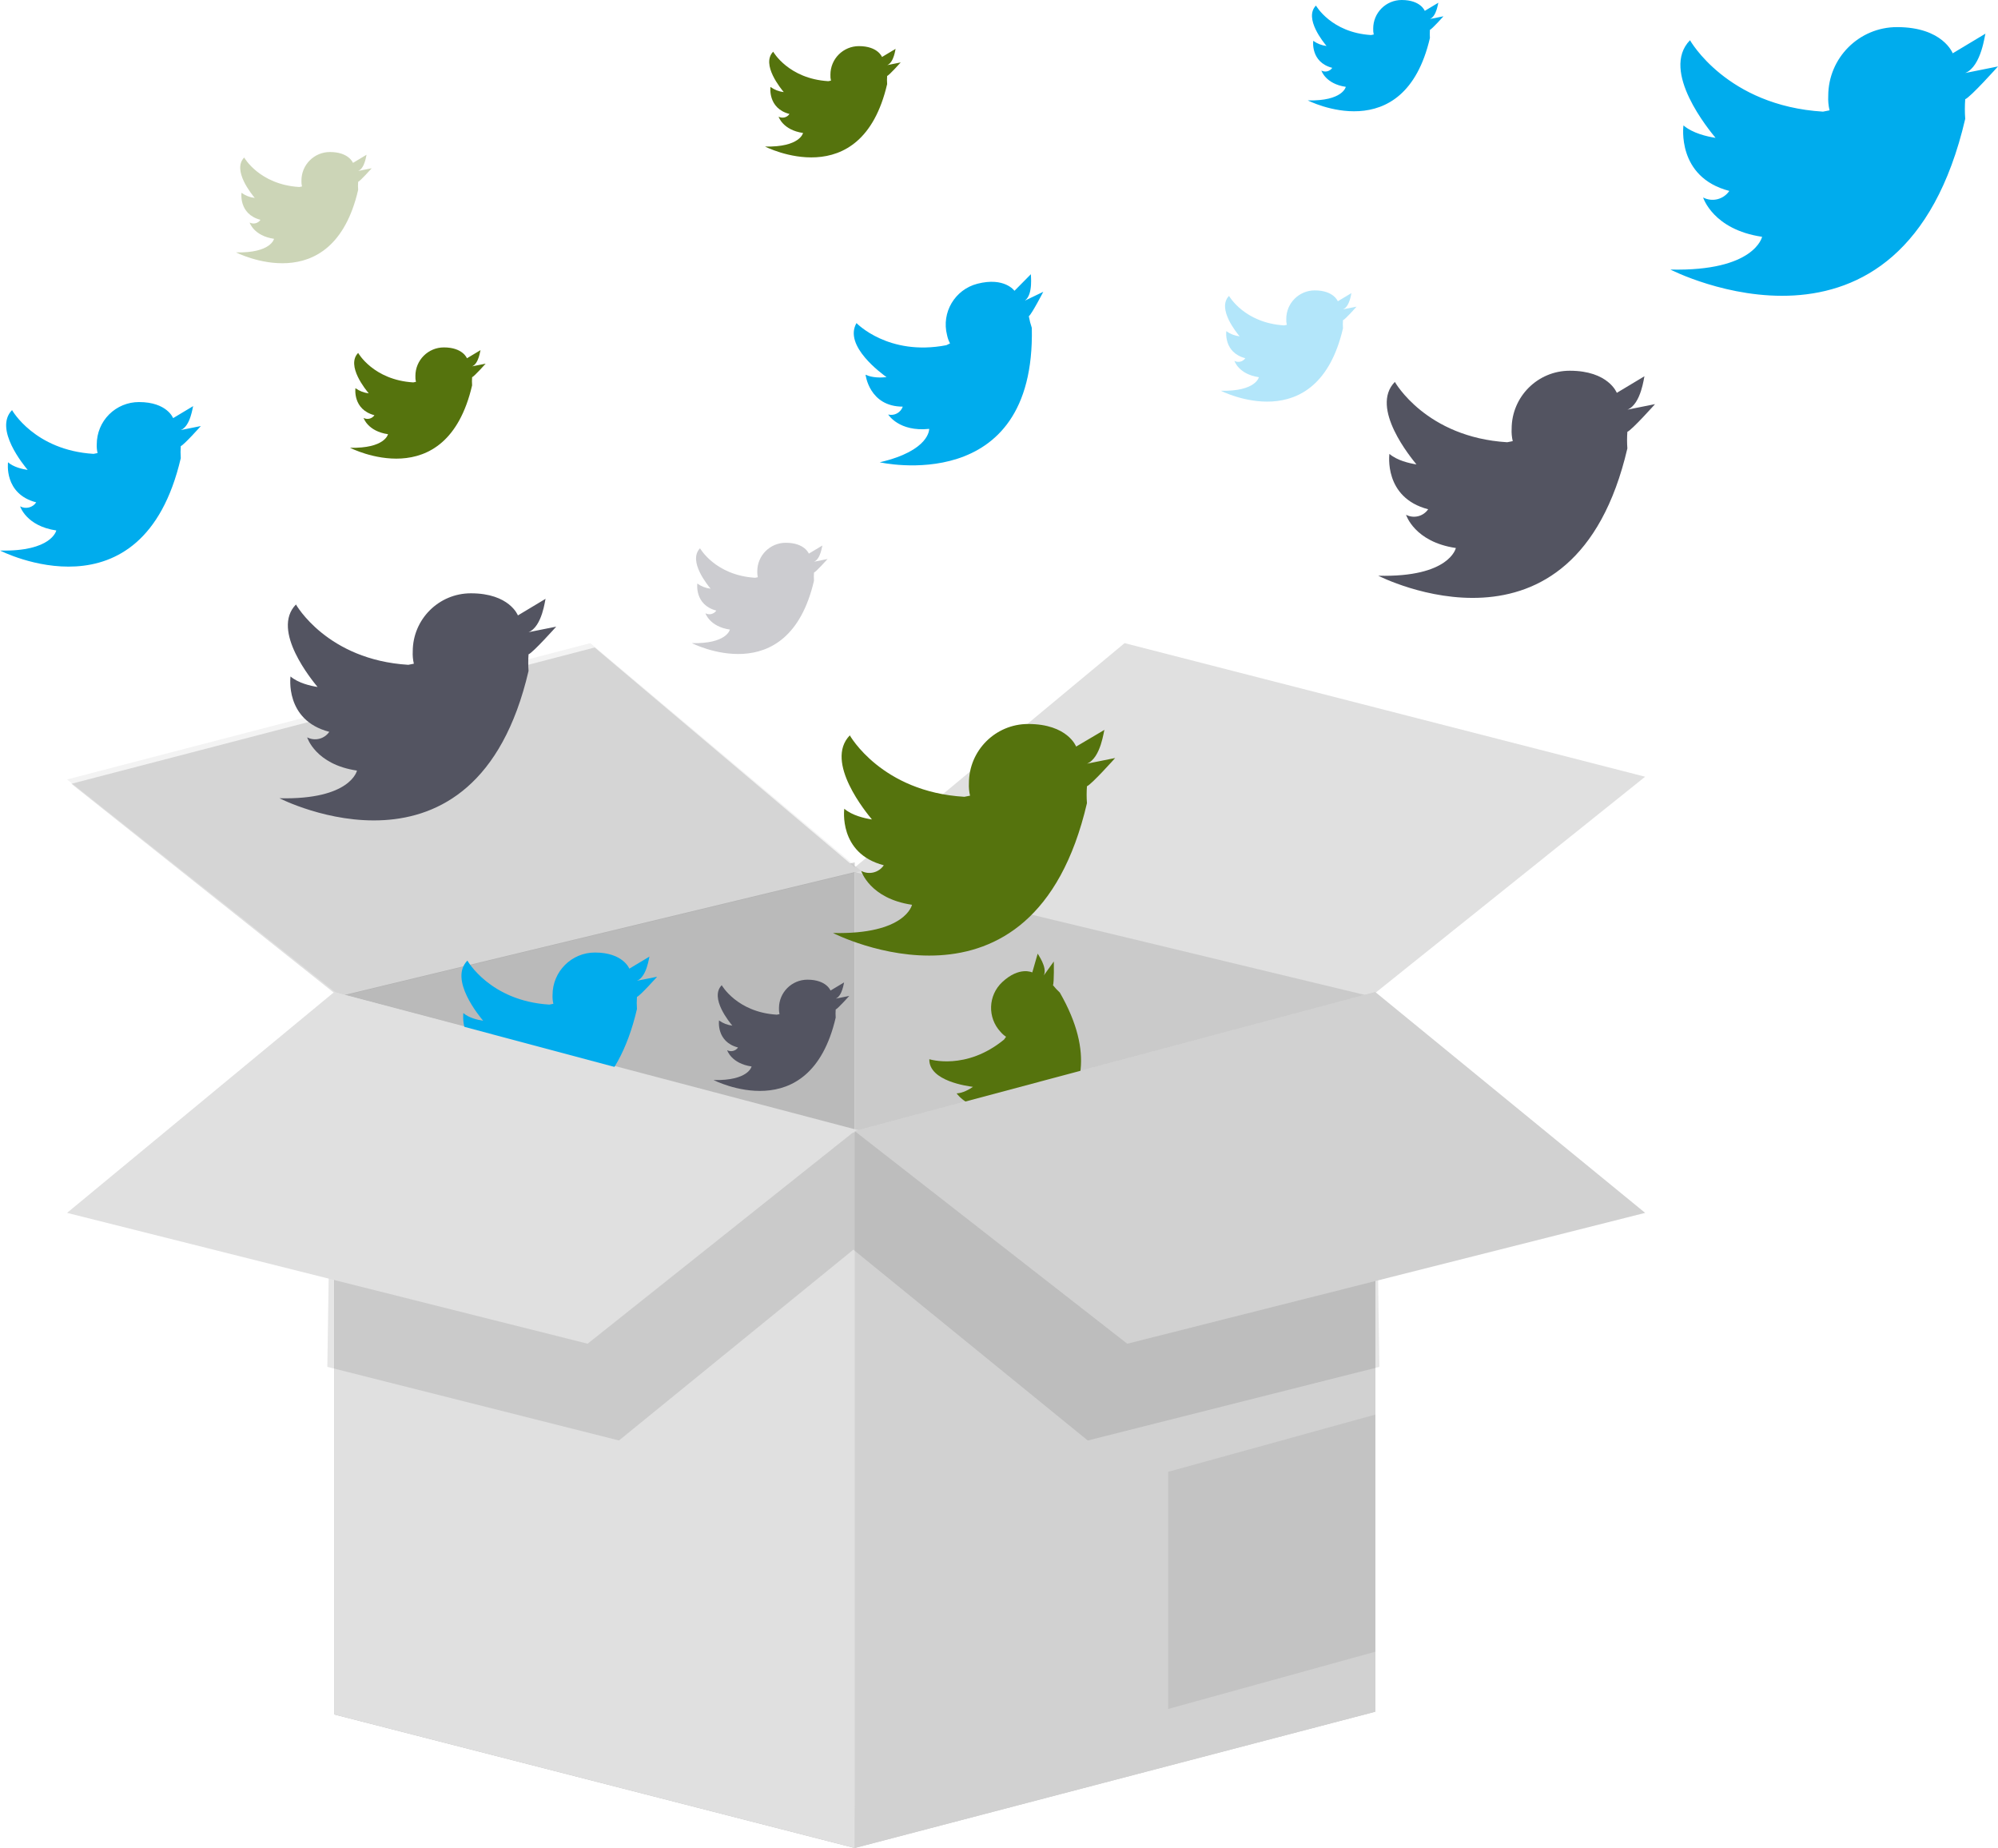
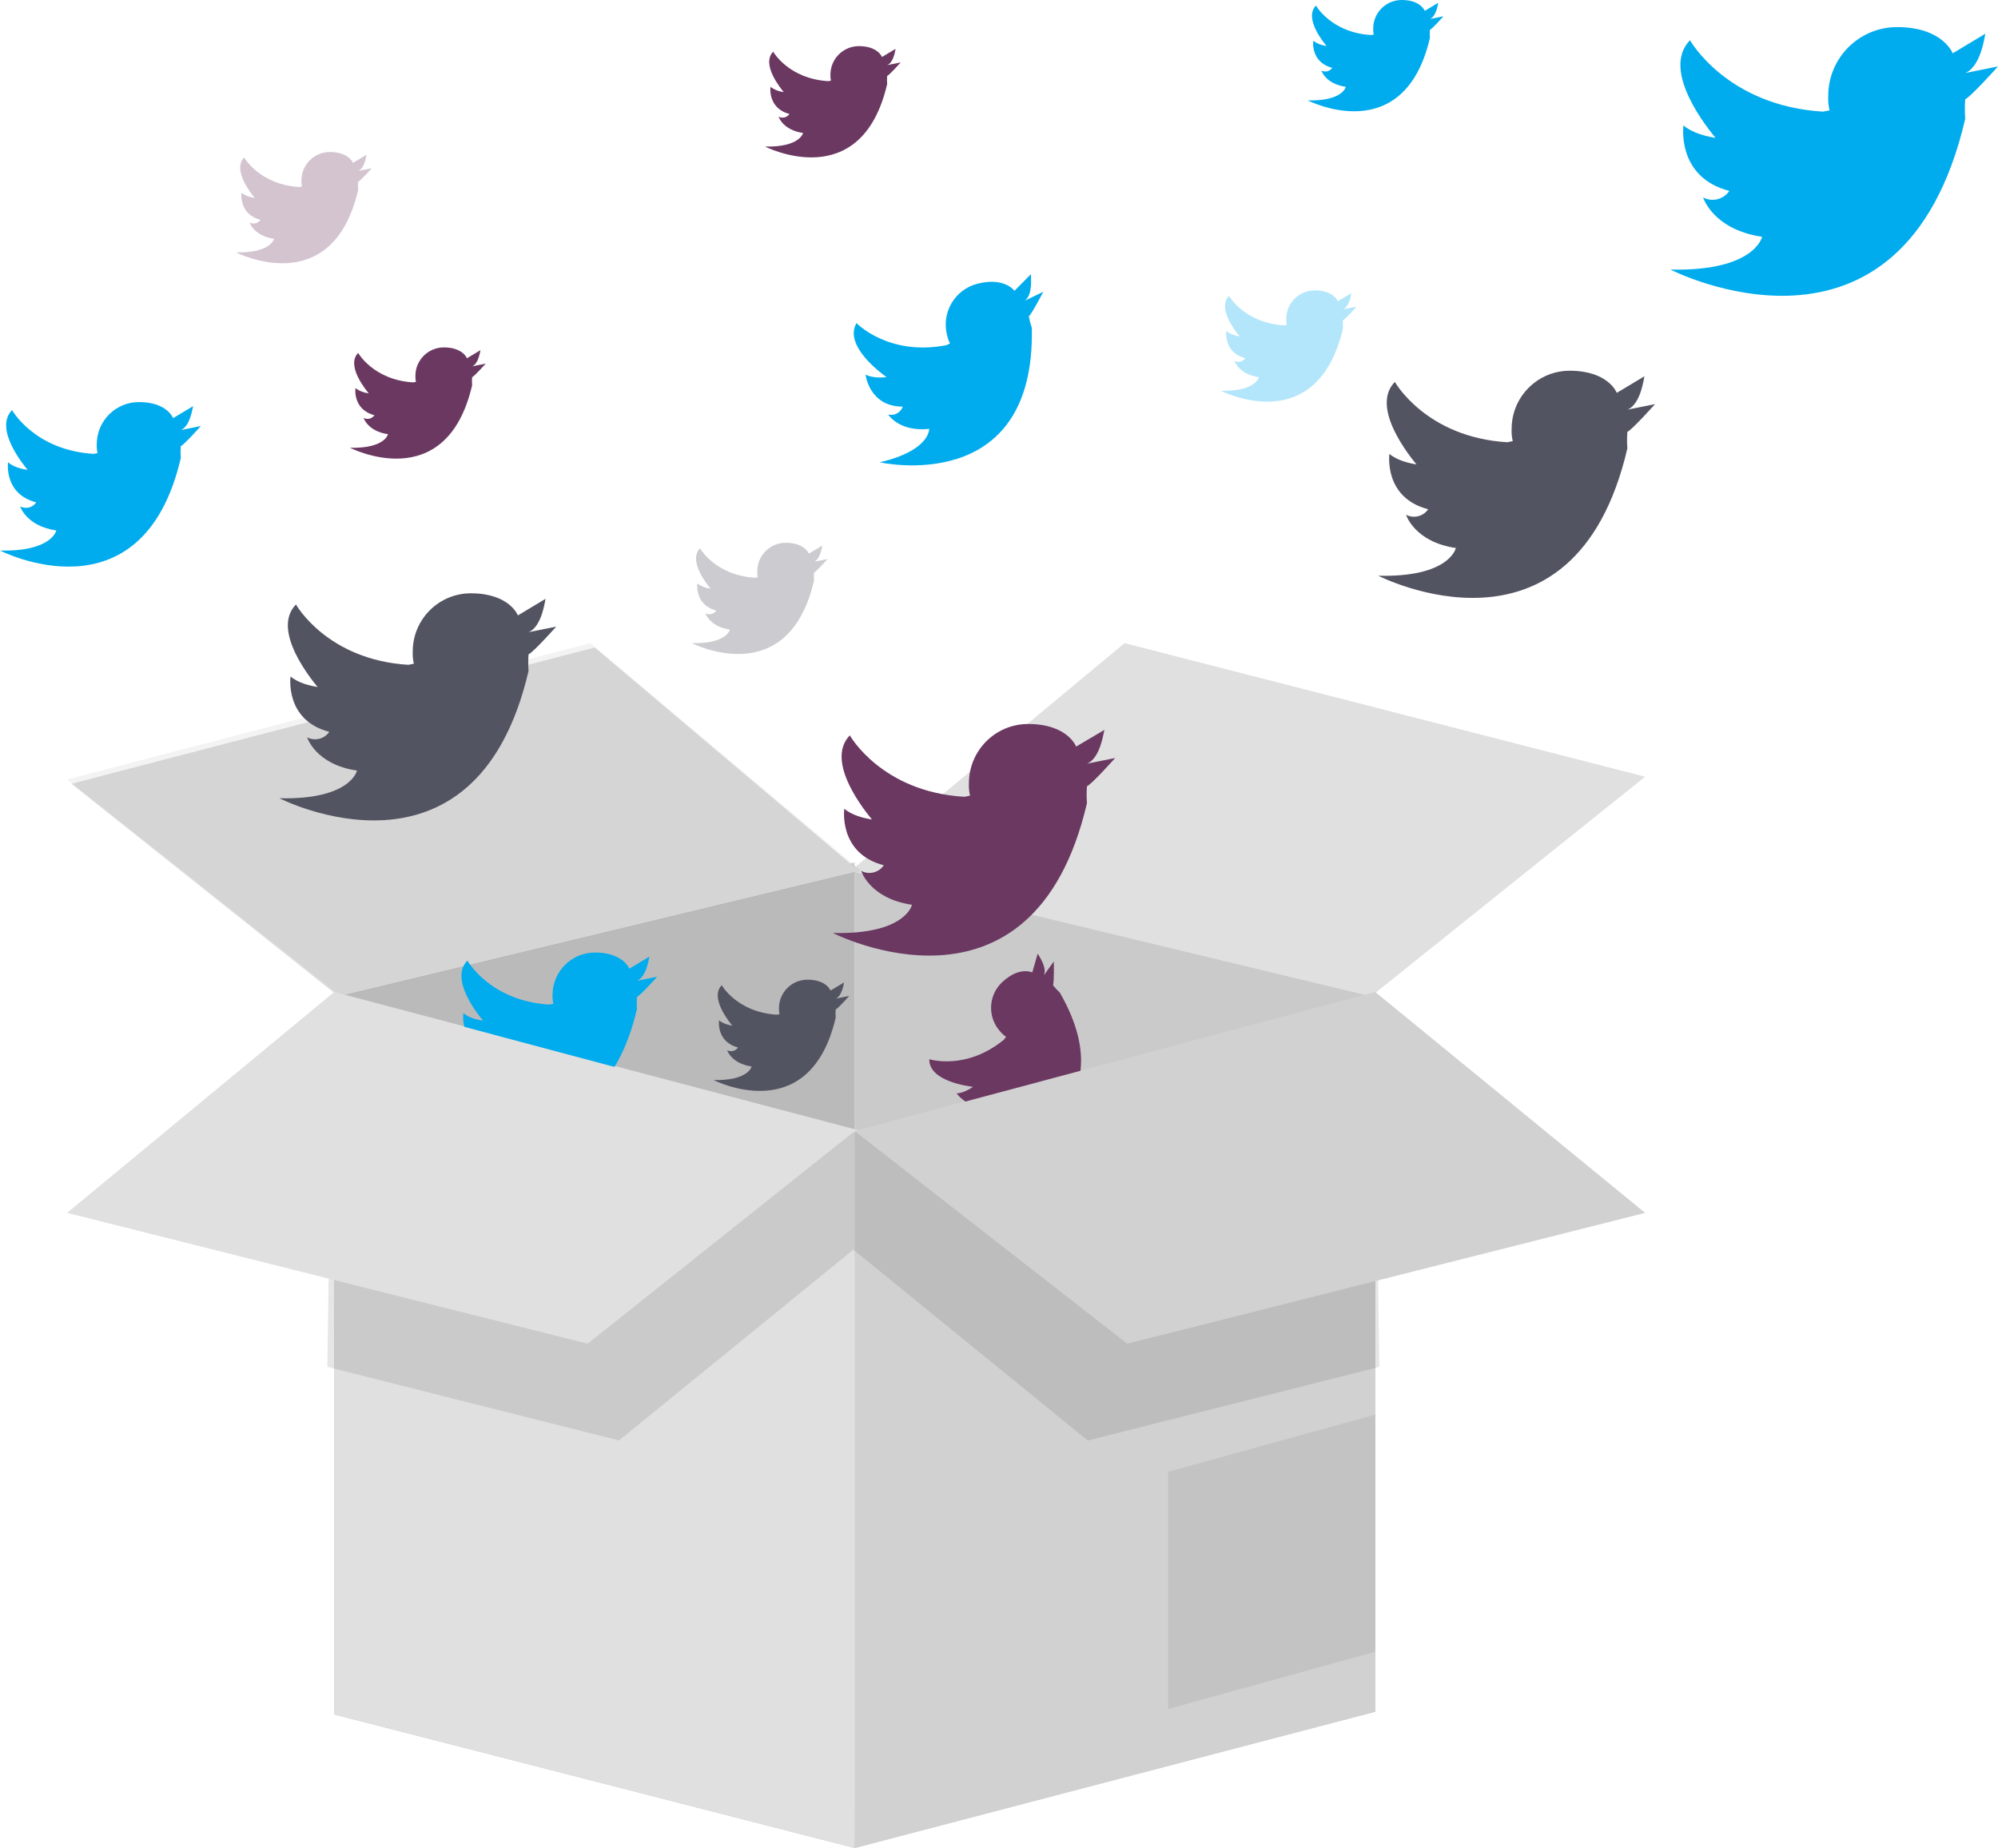
<svg xmlns="http://www.w3.org/2000/svg" data-name="Layer 1" width="813.15" height="752" viewBox="0 0 813.15 752">
  <path fill="#e0e0e0" d="M559.73 403.7l-211.87-51.03V752l211.87-55.46V403.7z" />
  <path opacity=".1" d="M559.73 403.7l-211.87-51.03V752l211.87-55.46V403.7z" />
  <path fill="#e0e0e0" d="M135.99 403.7l211.87-51.03V752l-211.87-54.35V403.7z" />
  <path opacity=".17" d="M135.99 401.93l211.87-51.02V752l-211.87-54.35V401.93z" />
  <path fill="#e0e0e0" d="M346.09 354.44l111.59-92.73 211.86 54.36-111.58 89.39-211.87-51.02z" />
  <path fill="#e0e0e0" d="M29.05 318.94l108.71 86.52 211.86-51.02-107.59-90.96-212.98 55.46z" />
  <path opacity=".05" d="M27.29 317.18l111.35 88.28 211.87-51.02-110.25-92.73-212.97 55.47z" />
  <path fill="#e0e0e0" d="M135.99 403.7v293.95L347.86 752l2.86-291.73-214.73-56.57z" />
  <path fill="#e0e0e0" d="M559.73 696.54L347.86 752V460.27l211.87-56.57v292.84z" />
  <path opacity=".07" d="M559.73 696.54L347.86 752V460.27l211.87-56.57v292.84z" />
  <path opacity=".07" d="M475.42 598.92v96.51l84.31-23.3v-96.5l-84.31 23.29z" />
  <path opacity=".1" d="M133.22 556.22l118.69 29.95 95.4-77.65v-47.7l-211.87-53.24-2.22 148.64zm428.17 0L442.7 586.17l-95.39-77.65v-47.7l211.86-53.24 2.22 148.64z" />
  <path d="M259.23 399.1l8.21-1.64s-6.9 7.72-8.21 8.21a33.05 33.05 0 000 4.93c-15.77 67.69-73.93 37.79-73.93 37.79 21.19.49 23-8.21 23-8.21-12.32-1.81-14.79-9.86-14.79-9.86a5.08 5.08 0 006.57-1.64c-13.31-3.45-11.5-16.43-11.5-16.43 2.3 2 5.91 2.79 8.05 3.12-1.48-1.81-14-16.76-6.41-24.48 0 0 9.2 16.43 33.35 17.91l1.64-.33a12.89 12.89 0 01-.33-3.61 17.25 17.25 0 0117.25-17.25c11.5 0 14 6.57 14 6.57l8.21-4.93c-.18-.01-1 8.21-5.11 9.85z" fill="#00aced" />
  <path fill="#e0e0e0" d="M135.99 403.7l-108.7 89.85 211.86 53.24 108.71-86.52-211.87-56.57z" />
-   <path d="M424.82 396.91l4.06-5.65s.18 8.6-.34 9.65a27.47 27.47 0 002.79 3c28.77 50.08-23.53 64.86-23.53 64.86 13.16-11.71 9.33-18 9.33-18-8.56 5.85-14.56 2.35-14.56 2.35a4.22 4.22 0 003.06-4.72c-10 5.44-16.3-3.47-16.3-3.47 2.52-.1 5.18-1.65 6.66-2.66-1.92-.26-18-2.27-17.77-11.25 0 0 14.9 4.77 30.42-8l.81-1.13a10.71 10.71 0 01-2.25-2 14.33 14.33 0 01.71-20.26c7-6.52 12.21-3.92 12.21-3.92l2.2-7.65c-.09.07 4.06 5.52 2.5 8.85z" fill="#55730d" />
+   <path d="M424.82 396.91l4.06-5.65s.18 8.6-.34 9.65a27.47 27.47 0 002.79 3c28.77 50.08-23.53 64.86-23.53 64.86 13.16-11.71 9.33-18 9.33-18-8.56 5.85-14.56 2.35-14.56 2.35a4.22 4.22 0 003.06-4.72c-10 5.44-16.3-3.47-16.3-3.47 2.52-.1 5.18-1.65 6.66-2.66-1.92-.26-18-2.27-17.77-11.25 0 0 14.9 4.77 30.42-8l.81-1.13a10.71 10.71 0 01-2.25-2 14.33 14.33 0 01.71-20.26c7-6.52 12.21-3.92 12.21-3.92l2.2-7.65c-.09.07 4.06 5.52 2.5 8.85z" fill="#6b3862" />
  <path fill="#e0e0e0" d="M559.73 403.7l109.81 89.85-210.76 53.24-110.92-86.52 211.87-56.57z" />
  <path opacity=".07" d="M559.73 403.7l109.81 89.85-210.76 53.24-110.92-86.52 211.87-56.57z" />
  <path d="M417.09 122.35l7.51-3.61s-4.74 9.15-5.89 9.95a32.88 32.88 0 001.22 4.75c1.53 69.12-61.9 54.68-61.9 54.68 20.54-4.76 20.13-13.6 20.13-13.6-12.32 1.3-16.68-5.84-16.68-5.84a5 5 0 005.93-3.21c-13.68 0-15.14-13-15.14-13 2.7 1.33 6.39 1.23 8.53 1-1.87-1.38-17.6-12.7-12.22-22 0 0 12.93 13.56 36.56 9l1.5-.72a12.82 12.82 0 01-1.21-3.4 17.16 17.16 0 0112.36-20.89c11.08-2.84 15.08 2.88 15.08 2.88l6.7-6.78c-.17.07 1.07 8.19-2.48 10.79zM73.57 175l8.17-1.63s-6.86 7.68-8.17 8.17a32.88 32.88 0 000 4.9C57.88 253.77.03 224.03.03 224.03c21.08.49 22.88-8.17 22.88-8.17-12.26-1.8-14.71-9.81-14.71-9.81a5 5 0 006.54-1.63C1.47 201 3.27 188.12 3.27 188.12c2.29 2 5.88 2.78 8 3.11-1.47-1.8-13.89-16.67-6.37-24.35 0 0 9.15 16.34 33.18 17.81l1.63-.33a12.82 12.82 0 01-.33-3.6 17.16 17.16 0 0117.19-17.15c11.44 0 13.89 6.54 13.89 6.54l8.17-4.9c-.19-.01-1 8.16-5.06 9.75zM799.81 29.71l13.33-2.67s-11.2 12.53-13.33 13.33a53.64 53.64 0 000 8c-25.6 109.85-120 61.32-120 61.32 34.39.8 37.33-13.33 37.33-13.33-20-2.93-24-16-24-16a8.24 8.24 0 0010.66-2.67c-21.6-5.6-18.66-26.66-18.66-26.66 3.73 3.2 9.6 4.53 13.06 5.07-2.4-2.93-22.66-27.2-10.4-39.73 0 0 14.93 26.66 54.12 29.06l2.67-.53a20.92 20.92 0 01-.53-5.87 28 28 0 0128-28c18.66 0 22.66 10.66 22.66 10.66l13.33-8c-.24.02-1.57 13.31-8.24 16.02zM581.95 7.73l5.52-1.1s-4.64 5.19-5.52 5.52a22.21 22.21 0 000 3.31c-10.6 45.5-49.69 25.4-49.69 25.4 14.25.33 15.46-5.52 15.46-5.52-8.28-1.21-9.94-6.63-9.94-6.63a3.41 3.41 0 004.42-1.1c-8.94-2.32-7.73-11-7.73-11a11.48 11.48 0 005.41 2.1c-1-1.21-9.39-11.26-4.31-16.45 0 0 6.18 11 22.42 12l1.1-.22a8.66 8.66 0 01-.22-2.43A11.59 11.59 0 01570.47 0c7.73 0 9.39 4.42 9.39 4.42l5.52-3.31c-.12-.01-.67 5.52-3.43 6.62z" fill="#00aced" />
  <path d="M331.28 228.58l5.52-1.1s-4.64 5.19-5.52 5.52a22.21 22.21 0 000 3.31c-10.6 45.5-49.69 25.4-49.69 25.4 14.25.33 15.46-5.52 15.46-5.52-8.28-1.21-9.94-6.63-9.94-6.63a3.41 3.41 0 004.42-1.1c-8.94-2.32-7.73-11-7.73-11a11.48 11.48 0 005.41 2.1c-1-1.21-9.39-11.26-4.31-16.45 0 0 6.18 11 22.42 12l1.1-.22a8.66 8.66 0 01-.22-2.43 11.59 11.59 0 0111.59-11.59c7.73 0 9.39 4.42 9.39 4.42l5.52-3.31c-.13.02-.66 5.5-3.42 6.6z" fill="#535461" opacity=".3" />
  <path d="M546.57 125.89l5.52-1.1s-4.59 5.21-5.52 5.51a22.21 22.21 0 000 3.31c-10.6 45.5-49.69 25.4-49.69 25.4 14.25.33 15.46-5.52 15.46-5.52-8.28-1.21-9.94-6.63-9.94-6.63a3.41 3.41 0 004.42-1.1c-8.94-2.32-7.73-11-7.73-11a11.48 11.48 0 005.41 2.1c-1-1.21-9.39-11.26-4.31-16.45 0 0 6.18 11 22.42 12l1.1-.22a8.66 8.66 0 01-.22-2.43 11.59 11.59 0 0111.59-11.59c7.73 0 9.39 4.42 9.39 4.42l5.52-3.31c-.06-.02-.62 5.5-3.42 6.61z" fill="#00aced" opacity=".3" />
-   <path d="M442.37 310.76l11.48-2.3s-9.65 10.8-11.48 11.48a46.21 46.21 0 000 6.89c-22.05 94.63-103.36 52.83-103.36 52.83 29.63.69 32.16-11.48 32.16-11.48-17.23-2.53-20.67-13.78-20.67-13.78a7.1 7.1 0 009.19-2.3c-18.6-4.82-16.08-23-16.08-23 3.22 2.76 8.27 3.9 11.25 4.36-2.07-2.53-19.52-23.43-9-34.22 0 0 12.86 23 46.63 25l2.3-.46a18 18 0 01-.46-5.05 24.11 24.11 0 0124.12-24.12c16.08 0 19.52 9.19 19.52 9.19l11.52-6.8c-.23 0-1.38 11.47-7.12 13.76zM361.09 26.5l5.48-1.1s-4.64 5.19-5.52 5.52a22.21 22.21 0 000 3.31c-10.6 45.5-49.69 25.4-49.69 25.4 14.25.33 15.46-5.52 15.46-5.52-8.28-1.21-9.94-6.63-9.94-6.63a3.41 3.41 0 004.42-1.1c-8.94-2.32-7.73-11-7.73-11a11.48 11.48 0 005.41 2.1c-1-1.21-9.39-11.26-4.31-16.45 0 0 6.18 11 22.42 12l1.1-.22a8.66 8.66 0 01-.22-2.43 11.59 11.59 0 0111.6-11.61c7.73 0 9.39 4.42 9.39 4.42l5.52-3.31c-.07 0-.62 5.52-3.39 6.62zM192.14 149.08l5.52-1.1s-4.64 5.19-5.52 5.52a22.21 22.21 0 000 3.31c-10.6 45.5-49.69 25.4-49.69 25.4 14.25.33 15.46-5.52 15.46-5.52-8.28-1.21-9.94-6.63-9.94-6.63a3.41 3.41 0 004.42-1.1c-8.94-2.32-7.73-11-7.73-11a11.48 11.48 0 005.41 2.1c-1-1.21-9.39-11.26-4.31-16.45 0 0 6.18 11 22.42 12l1.1-.22a8.66 8.66 0 01-.22-2.43 11.59 11.59 0 0111.59-11.59c7.73 0 9.39 4.42 9.39 4.42l5.52-3.31c-.11-.03-.66 5.52-3.42 6.6z" fill="#55730d" />
-   <path d="M145.76 69.57l5.52-1.1s-4.64 5.19-5.52 5.52a22.21 22.21 0 000 3.31c-10.6 45.5-49.69 25.4-49.69 25.4 14.25.33 15.46-5.52 15.46-5.52-8.28-1.21-9.94-6.63-9.94-6.63a3.41 3.41 0 004.42-1.1c-8.94-2.32-7.73-11-7.73-11a11.48 11.48 0 005.41 2.1c-1-1.21-9.39-11.26-4.31-16.45 0 0 6.18 11 22.42 12l1.1-.22a8.66 8.66 0 01-.22-2.43 11.59 11.59 0 0111.59-11.59c7.73 0 9.39 4.42 9.39 4.42l5.52-3.31c-.11-.03-.61 5.5-3.42 6.6z" fill="#55730d" opacity=".3" />
+   <path d="M442.37 310.76l11.48-2.3s-9.65 10.8-11.48 11.48a46.21 46.21 0 000 6.89c-22.05 94.63-103.36 52.83-103.36 52.83 29.63.69 32.16-11.48 32.16-11.48-17.23-2.53-20.67-13.78-20.67-13.78a7.1 7.1 0 009.19-2.3c-18.6-4.82-16.08-23-16.08-23 3.22 2.76 8.27 3.9 11.25 4.36-2.07-2.53-19.52-23.43-9-34.22 0 0 12.86 23 46.63 25l2.3-.46a18 18 0 01-.46-5.05 24.11 24.11 0 0124.12-24.12c16.08 0 19.52 9.19 19.52 9.19l11.52-6.8c-.23 0-1.38 11.47-7.12 13.76zM361.09 26.5l5.48-1.1s-4.64 5.19-5.52 5.52a22.21 22.21 0 000 3.31c-10.6 45.5-49.69 25.4-49.69 25.4 14.25.33 15.46-5.52 15.46-5.52-8.28-1.21-9.94-6.63-9.94-6.63a3.41 3.41 0 004.42-1.1c-8.94-2.32-7.73-11-7.73-11a11.48 11.48 0 005.41 2.1c-1-1.21-9.39-11.26-4.31-16.45 0 0 6.18 11 22.42 12l1.1-.22a8.66 8.66 0 01-.22-2.43 11.59 11.59 0 0111.6-11.61c7.73 0 9.39 4.42 9.39 4.42l5.52-3.31c-.07 0-.62 5.52-3.39 6.62zM192.14 149.08l5.52-1.1s-4.64 5.19-5.52 5.52a22.21 22.21 0 000 3.31c-10.6 45.5-49.69 25.4-49.69 25.4 14.25.33 15.46-5.52 15.46-5.52-8.28-1.21-9.94-6.63-9.94-6.63a3.41 3.41 0 004.42-1.1c-8.94-2.32-7.73-11-7.73-11a11.48 11.48 0 005.41 2.1c-1-1.21-9.39-11.26-4.31-16.45 0 0 6.18 11 22.42 12l1.1-.22a8.66 8.66 0 01-.22-2.43 11.59 11.59 0 0111.59-11.59c7.73 0 9.39 4.42 9.39 4.42l5.52-3.31c-.11-.03-.66 5.52-3.42 6.6z" fill="#6b3862" />
+   <path d="M145.76 69.57l5.52-1.1s-4.64 5.19-5.52 5.52a22.21 22.21 0 000 3.31c-10.6 45.5-49.69 25.4-49.69 25.4 14.25.33 15.46-5.52 15.46-5.52-8.28-1.21-9.94-6.63-9.94-6.63a3.41 3.41 0 004.42-1.1c-8.94-2.32-7.73-11-7.73-11a11.48 11.48 0 005.41 2.1c-1-1.21-9.39-11.26-4.31-16.45 0 0 6.18 11 22.42 12l1.1-.22a8.66 8.66 0 01-.22-2.43 11.59 11.59 0 0111.59-11.59c7.73 0 9.39 4.42 9.39 4.42l5.52-3.31c-.11-.03-.61 5.5-3.42 6.6z" fill="#6b3862" opacity=".3" />
  <path d="M340.11 406.37l5.52-1.1s-4.64 5.19-5.52 5.52a22.21 22.21 0 000 3.31c-10.6 45.5-49.69 25.4-49.69 25.4 14.25.33 15.46-5.52 15.46-5.52-8.28-1.21-9.94-6.63-9.94-6.63a3.41 3.41 0 004.42-1.1c-8.94-2.32-7.73-11-7.73-11a11.48 11.48 0 005.41 2.1c-1-1.21-9.39-11.26-4.31-16.45 0 0 6.18 11 22.42 12l1.1-.22a8.66 8.66 0 01-.22-2.43 11.59 11.59 0 0111.59-11.59c7.73 0 9.39 4.42 9.39 4.42l5.52-3.31c-.1-.02-.66 5.5-3.42 6.6zM662.34 166.7l11.23-2.25s-9.46 10.59-11.26 11.26a45.32 45.32 0 000 6.76c-21.63 92.81-101.37 51.81-101.37 51.81 29.09.72 31.57-11.28 31.57-11.28-16.9-2.48-20.27-13.52-20.27-13.52a7 7 0 009-2.25c-18.25-4.73-15.77-22.53-15.77-22.53 3.15 2.7 8.11 3.83 11 4.28-2-2.48-19.15-23-8.79-33.57 0 0 12.62 22.53 45.73 24.55l2.25-.45a17.67 17.67 0 01-.45-5 23.65 23.65 0 0123.65-23.65c15.77 0 19.15 9 19.15 9l11.26-6.76c-.17.08-1.3 11.35-6.93 13.6zm-447.23 90.55l11.26-2.25s-9.46 10.59-11.26 11.26a45.32 45.32 0 000 6.76c-21.63 92.81-101.37 51.81-101.37 51.81 29.06.68 31.54-11.26 31.54-11.26-16.9-2.48-20.27-13.52-20.27-13.52a7 7 0 009-2.25c-18.25-4.73-15.77-22.53-15.77-22.53 3.15 2.7 8.11 3.83 11 4.28-2-2.48-19.15-23-8.79-33.57 0 0 12.62 22.53 45.73 24.55l2.25-.45a17.67 17.67 0 01-.45-5 23.65 23.65 0 0123.65-23.65c15.77 0 19.15 9 19.15 9l11.26-6.76c-.17.06-1.3 11.33-6.93 13.58z" fill="#535461" />
</svg>
